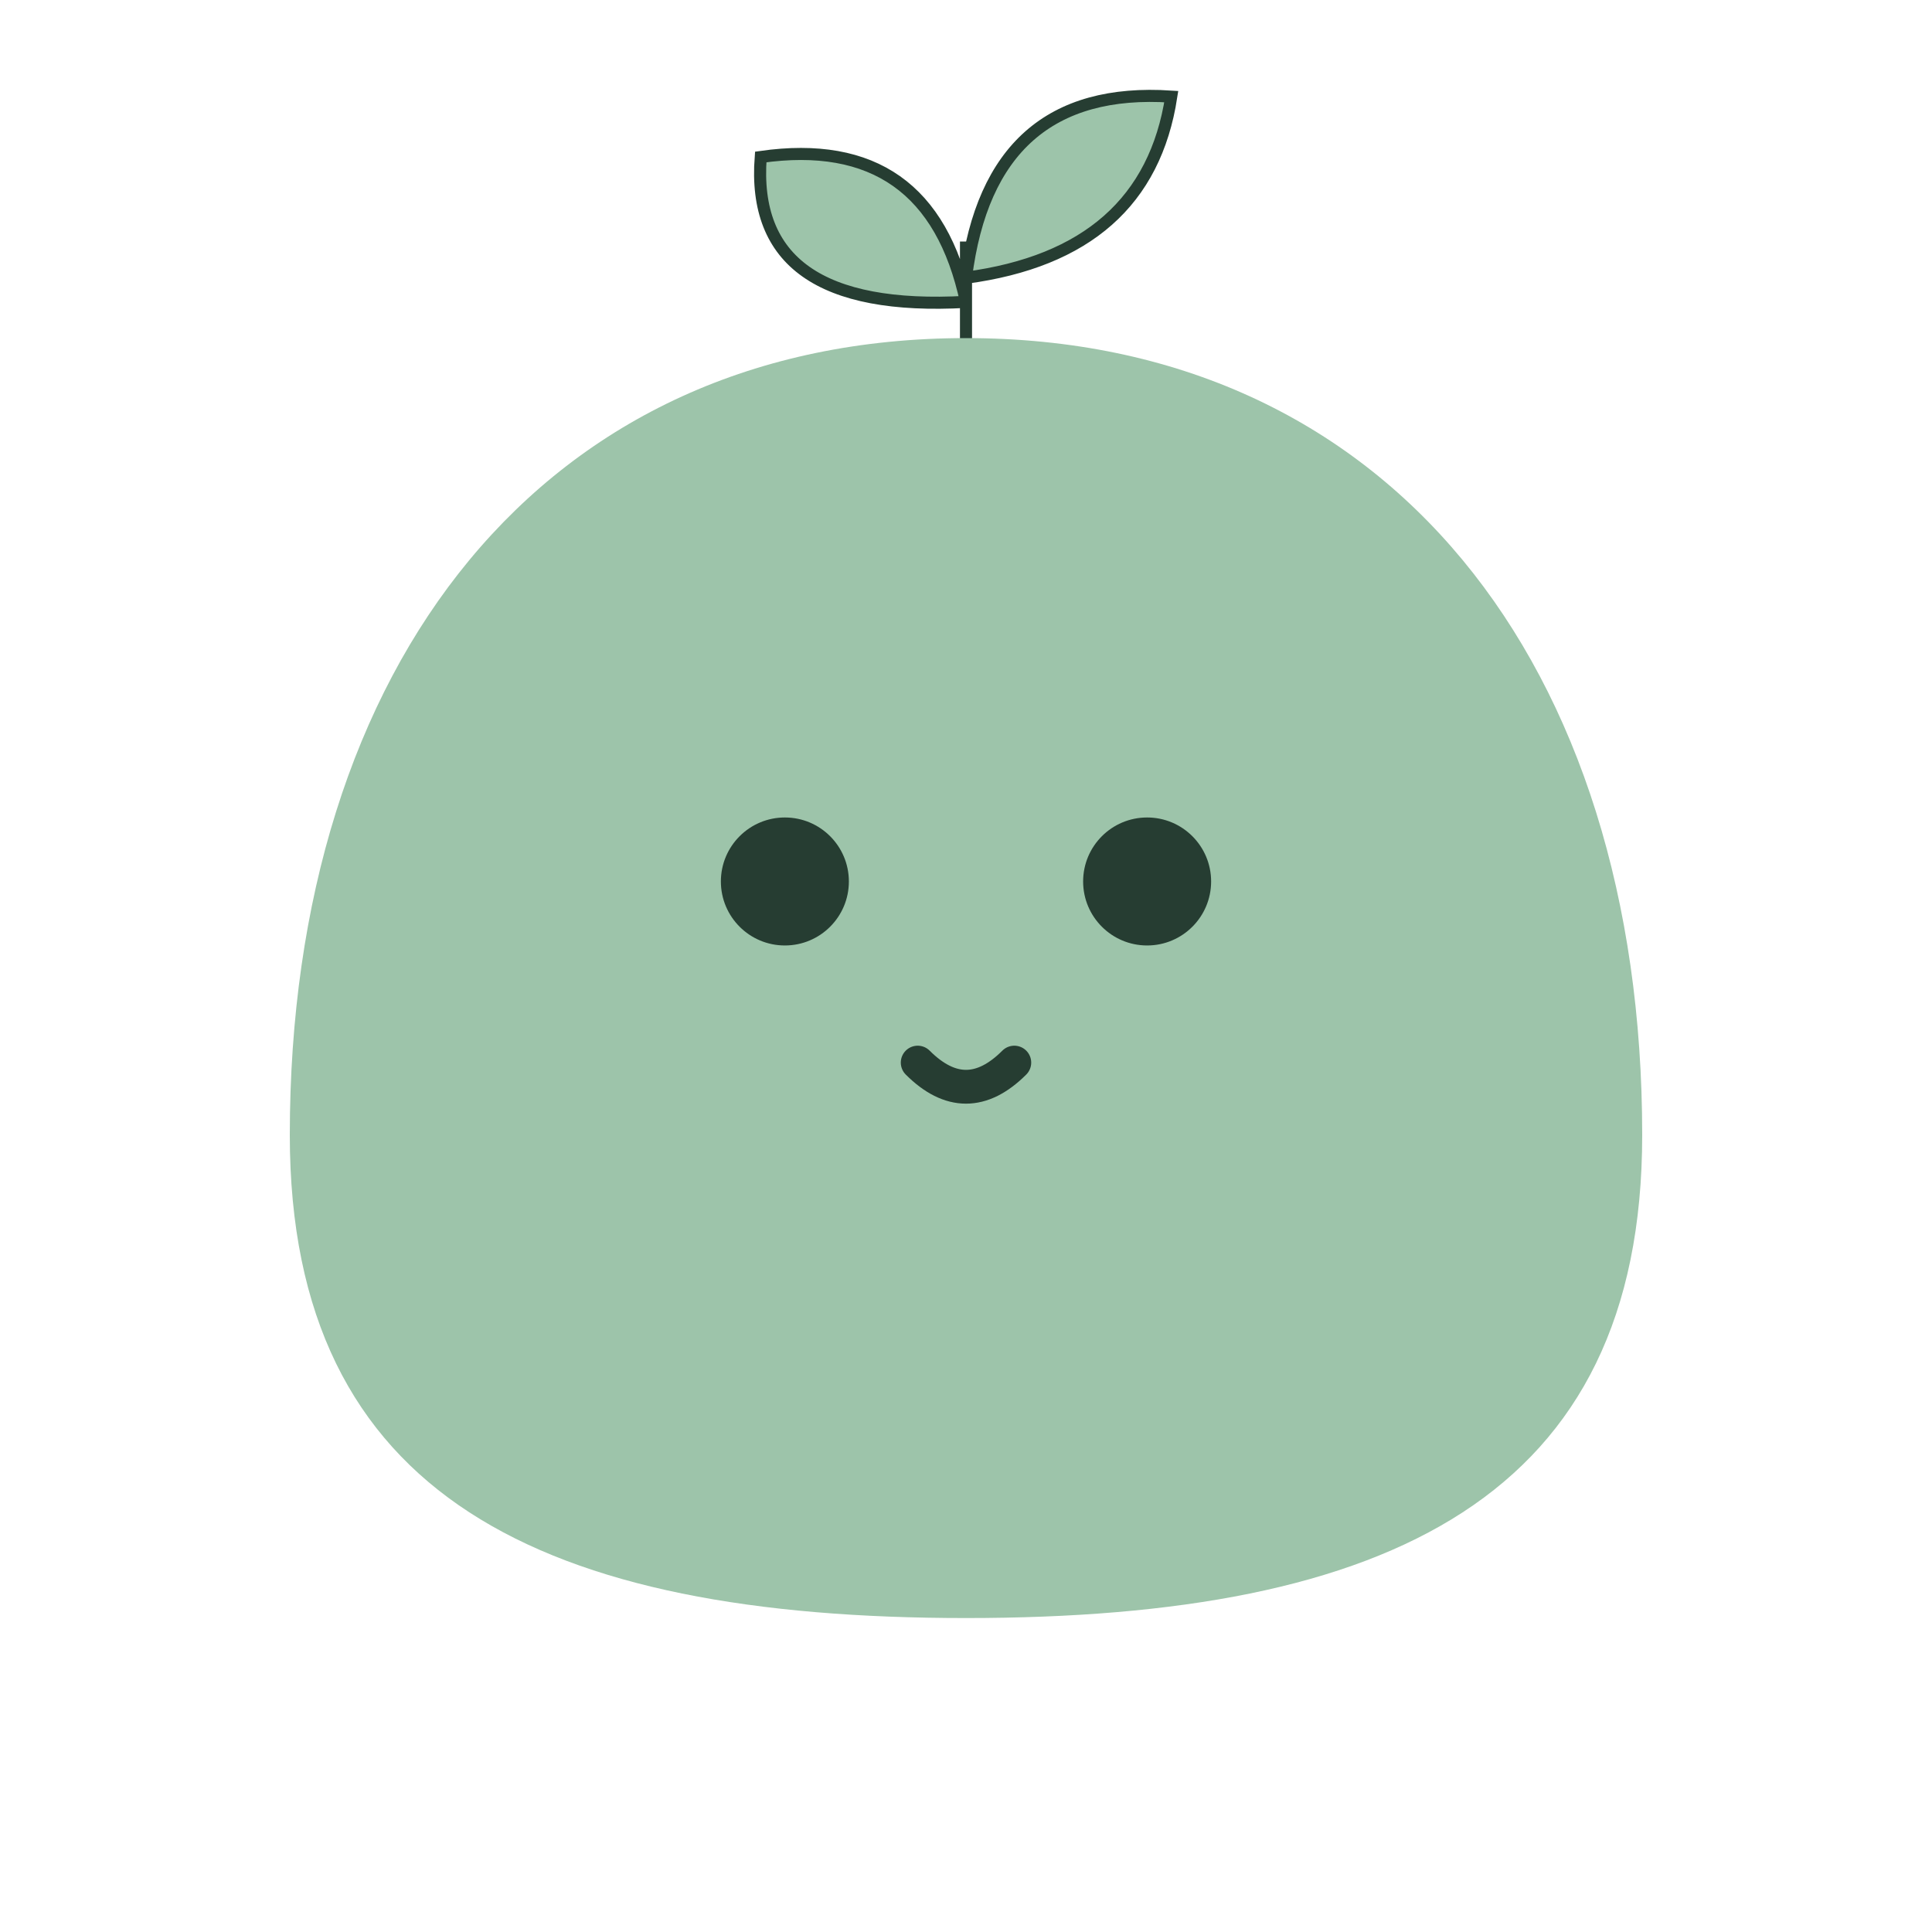
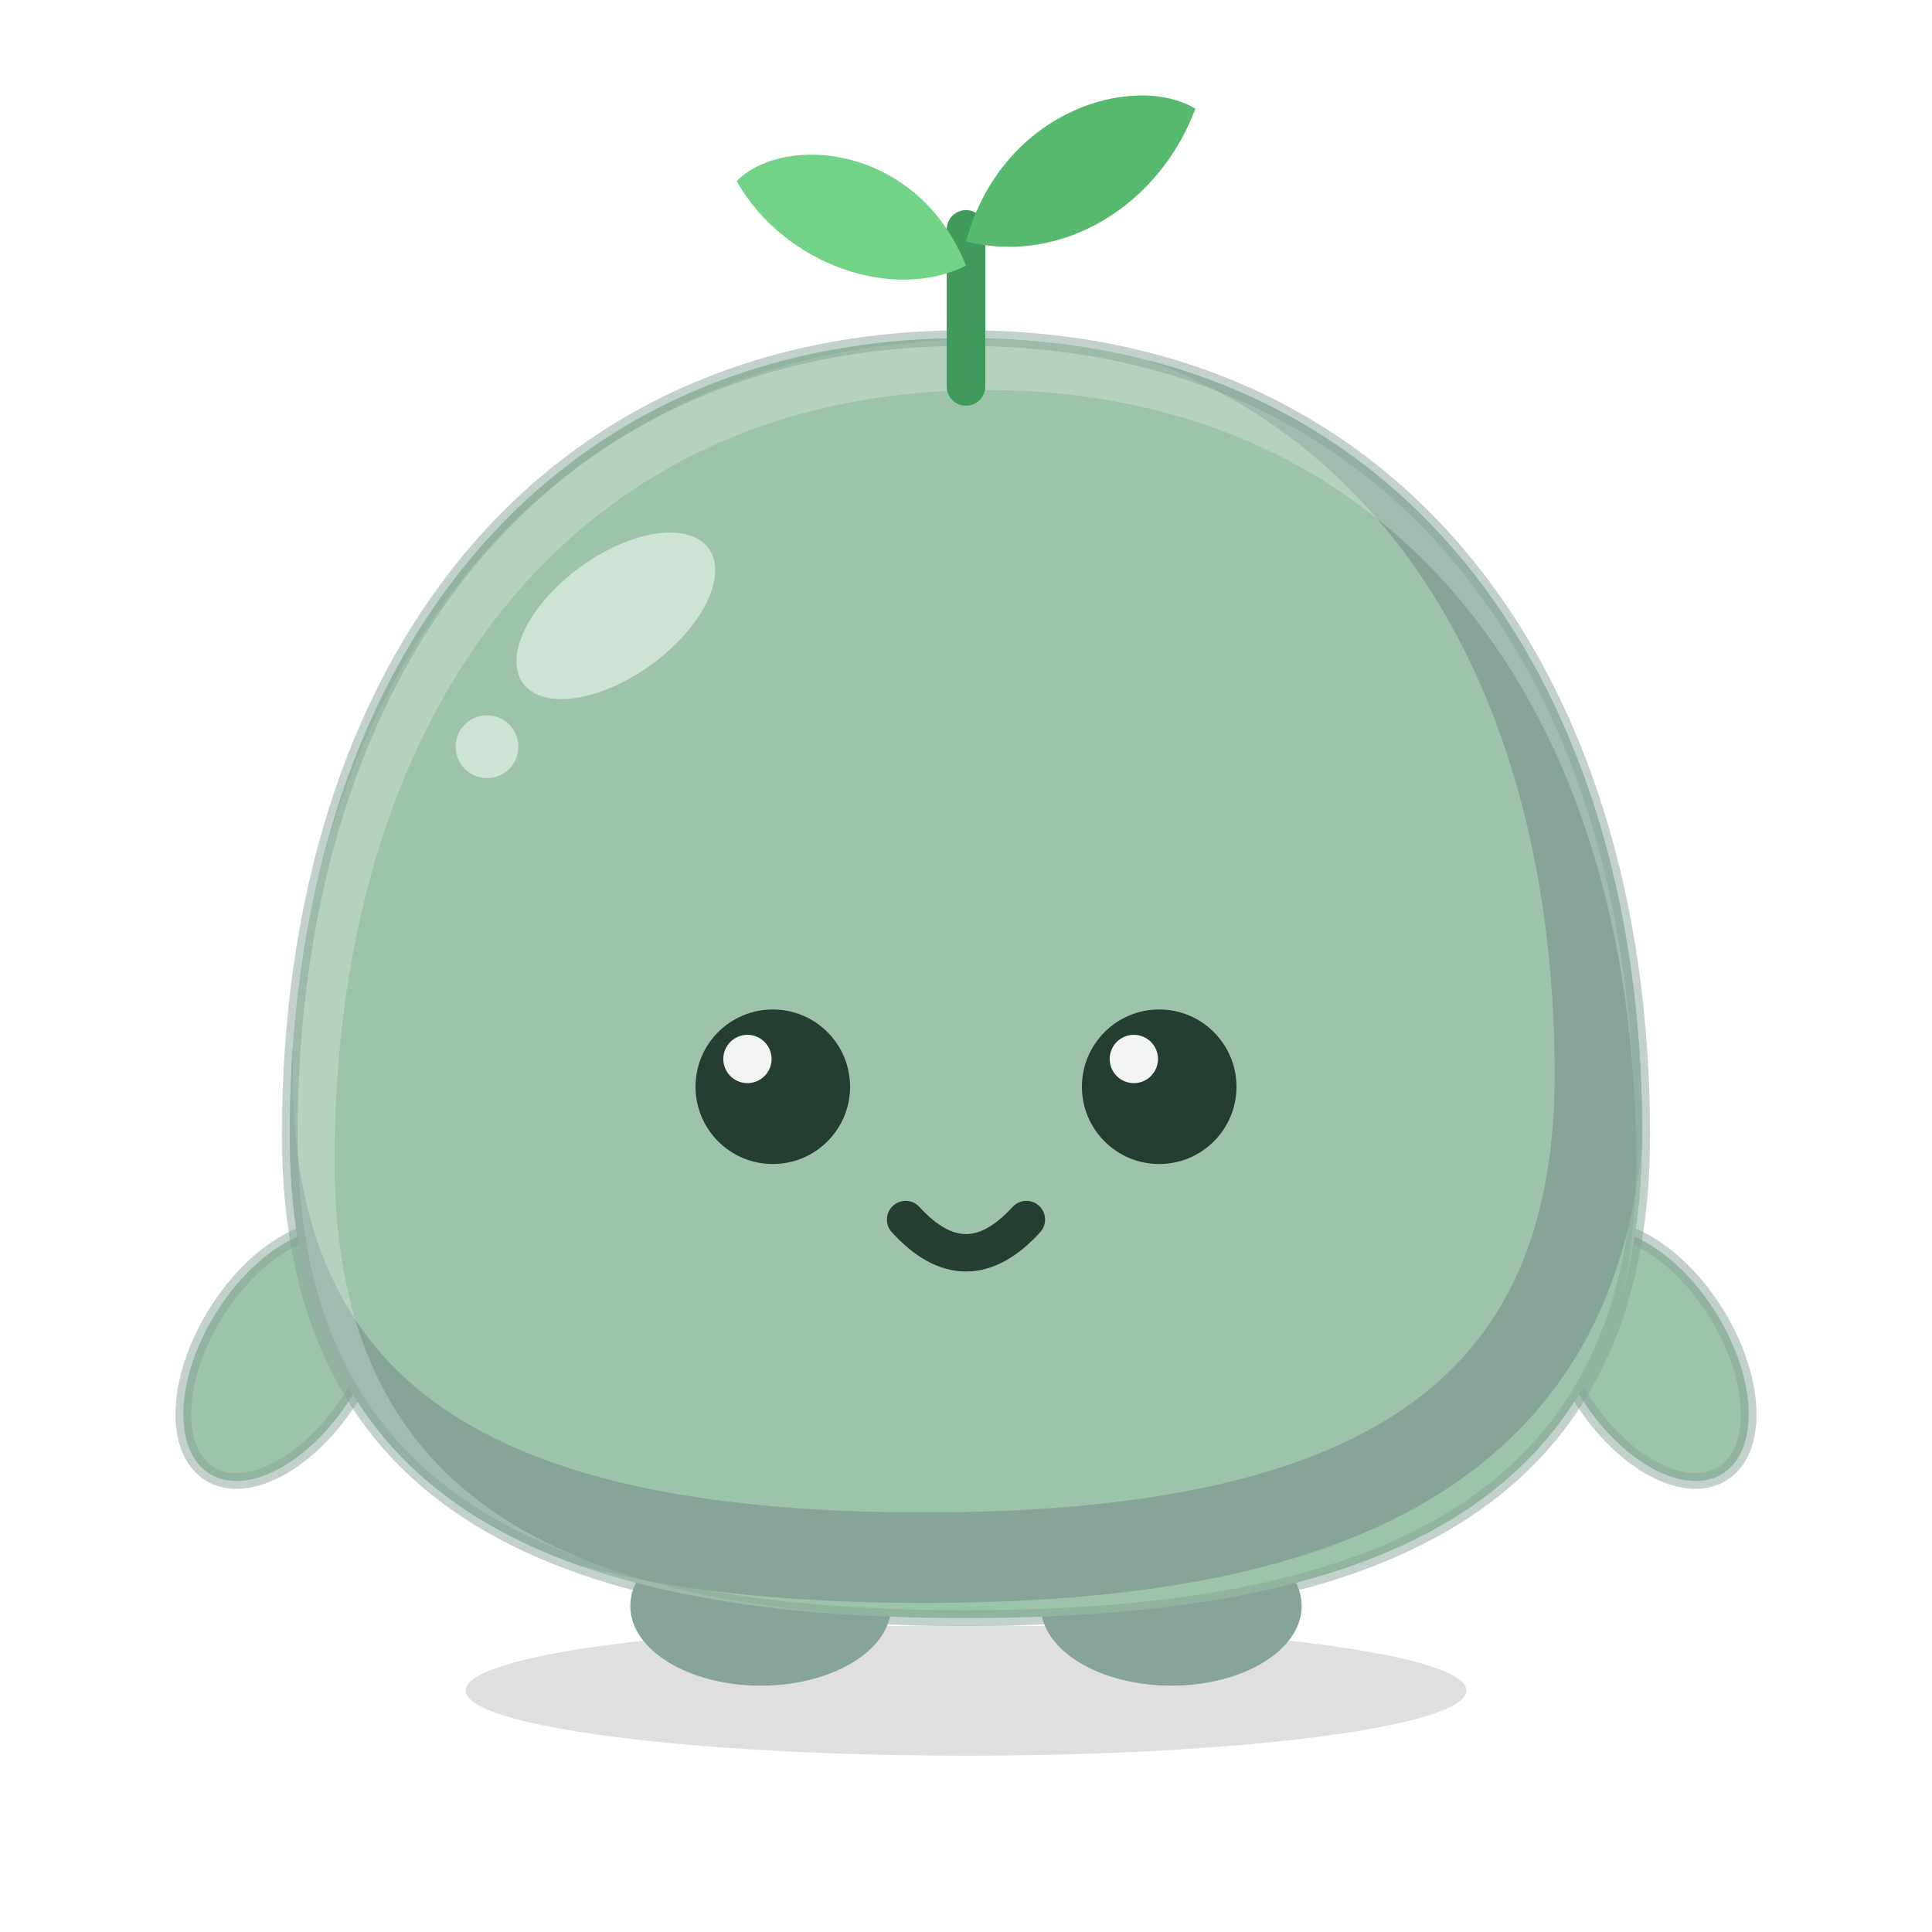
- <svg xmlns="http://www.w3.org/2000/svg" viewBox="0 0 160 160" data-preset="ohmybuddy-sprout" role="img" aria-label="OhMyBuddy 小芽" style="">
-   <g fill="rgb(0, 0, 0)" stroke="none" stroke-width="1px" stroke-linecap="butt" stroke-linejoin="miter" opacity="1">
-     <g fill="rgb(0, 0, 0)" stroke="none" stroke-width="1px" stroke-linecap="butt" stroke-linejoin="miter" opacity="1">
-       <g transform="translate(80 28)" fill="rgb(0, 0, 0)" stroke="none" stroke-width="1px" stroke-linecap="butt" stroke-linejoin="miter" opacity="1">
-         <path d="M0 6V-8M0-3Q-18-2-17-15Q-3-17 0-3M0-5Q15-7 17-20Q2-21 0-5" fill="rgb(157, 196, 170)" stroke="rgb(38, 61, 50)" stroke-width="1px" stroke-linecap="butt" stroke-linejoin="miter" opacity="1" />
-       </g>
-       <path d="M24 94C24 55 45 28 80 28S136 55 136 94C136 124 115 134 80 134S24 124 24 94Z" fill="rgb(157, 196, 170)" stroke="none" stroke-width="1px" stroke-linecap="butt" stroke-linejoin="miter" opacity="1" />
-       <g transform="translate(80 73) scale(1)" fill="rgb(0, 0, 0)" stroke="none" stroke-width="1px" stroke-linecap="butt" stroke-linejoin="miter" opacity="1">
-         <g fill="rgb(38, 61, 50)" stroke="none" stroke-width="1px" stroke-linecap="butt" stroke-linejoin="miter" opacity="1">
-           <g fill="rgb(38, 61, 50)" stroke="none" stroke-width="1px" stroke-linecap="butt" stroke-linejoin="miter" opacity="1">
-             <circle cx="-15" cy="0" r="5.3" fill="rgb(38, 61, 50)" stroke="none" stroke-width="1px" stroke-linecap="butt" stroke-linejoin="miter" opacity="1" />
-             <circle cx="15" cy="0" r="5.3" fill="rgb(38, 61, 50)" stroke="none" stroke-width="1px" stroke-linecap="butt" stroke-linejoin="miter" opacity="1" />
+ <svg xmlns="http://www.w3.org/2000/svg" viewBox="0 0 160 160" data-preset="ohmybuddy-sprout" role="img" aria-label="OhMyBuddy 小芽">
+   <ellipse cx="80" cy="140" rx="41.44" ry="5.4" opacity="0.14" fill="rgb(23, 21, 43)" />
+   <g>
+     <g>
+       <g>
+         <g>
+           <g>
+             <ellipse cx="28" cy="113.5" rx="6.6" ry="11.6" transform="rotate(32 28 105)" fill="rgb(157, 196, 170)" stroke="rgba(134, 164, 152, 0.5)" stroke-width="1.3" />
          </g>
-           <path d="M-4 15Q0 19 4 15" fill="none" stroke="rgb(38, 61, 50)" stroke-width="2.8px" stroke-linecap="round" stroke-linejoin="miter" opacity="1" />
+           <g>
+             <ellipse cx="132" cy="113.5" rx="6.6" ry="11.6" transform="rotate(-32 132 105)" fill="rgb(157, 196, 170)" stroke="rgba(134, 164, 152, 0.5)" stroke-width="1.3" />
+           </g>
+           <ellipse cx="63" cy="133" rx="10.8" ry="6.6" fill="rgb(134, 164, 152)" />
+           <ellipse cx="97" cy="133" rx="10.8" ry="6.6" fill="rgb(134, 164, 152)" />
+         </g>
+         <clipPath id="avatar-clip">
+           <path d="M24 94C24 55 45 28 80 28S136 55 136 94C136 124 115 134 80 134S24 124 24 94Z" />
+         </clipPath>
+         <g clip-path="url(#avatar-clip)">
+           <path d="M24 94C24 55 45 28 80 28S136 55 136 94C136 124 115 134 80 134S24 124 24 94Z" fill="rgb(157, 196, 170)" />
+           <path d="M24 94C24 55 45 28 80 28S136 55 136 94C136 124 115 134 80 134S24 124 24 94Z" transform="translate(-3.5 -5)" fill="none" stroke="rgb(134, 164, 152)" stroke-width="7.5" />
+           <path d="M24 94C24 55 45 28 80 28S136 55 136 94C136 124 115 134 80 134S24 124 24 94Z" transform="translate(1.6 2.2)" opacity="0.24" fill="none" stroke="rgb(255, 255, 255)" stroke-width="4.2" />
+           <g transform="translate(51 51) rotate(-36)" opacity="0.5">
+             <ellipse cx="0" cy="0" rx="9.5" ry="5" fill="rgb(255, 255, 255)" />
+             <circle cx="-15" cy="2.5" r="2.6" fill="rgb(255, 255, 255)" />
+           </g>
+         </g>
+         <path d="M24 94C24 55 45 28 80 28S136 55 136 94C136 124 115 134 80 134S24 124 24 94Z" opacity="0.5" fill="none" stroke="rgb(134, 164, 152)" stroke-width="1.3" />
+         <g transform="translate(80 90) scale(1)">
+           <g>
+             <g>
+               <g>
+                 <g>
+                   <circle cx="-16" cy="0" r="6.4" fill="rgb(38, 61, 50)" />
+                   <circle cx="-18.1" cy="-2.3" r="2" opacity="0.94" fill="rgb(255, 255, 255)" />
+                 </g>
+                 <g>
+                   <circle cx="16" cy="0" r="6.4" fill="rgb(38, 61, 50)" />
+                   <circle cx="13.9" cy="-2.3" r="2" opacity="0.94" fill="rgb(255, 255, 255)" />
+                 </g>
+               </g>
+               <path d="M-5 11Q0 16.5 5 11" fill="none" stroke="rgb(38, 61, 50)" stroke-width="3.1" stroke-linecap="round" stroke-linejoin="round" />
+             </g>
+           </g>
+         </g>
+         <g>
+           <g transform="translate(80 28)">
+             <path d="M0 4V-9" fill="none" stroke="rgb(63, 154, 92)" stroke-width="3.2" stroke-linecap="round" />
+             <path d="M0-6C-4-16-15-17-19-13C-15-6-6-3 0-6Z" fill="rgb(114, 210, 134)" />
+             <path d="M0-8C3-19 14-22 19-19C16-11 8-6 0-8Z" fill="rgb(87, 185, 109)" />
+           </g>
        </g>
      </g>
    </g>
  </g>
</svg>
